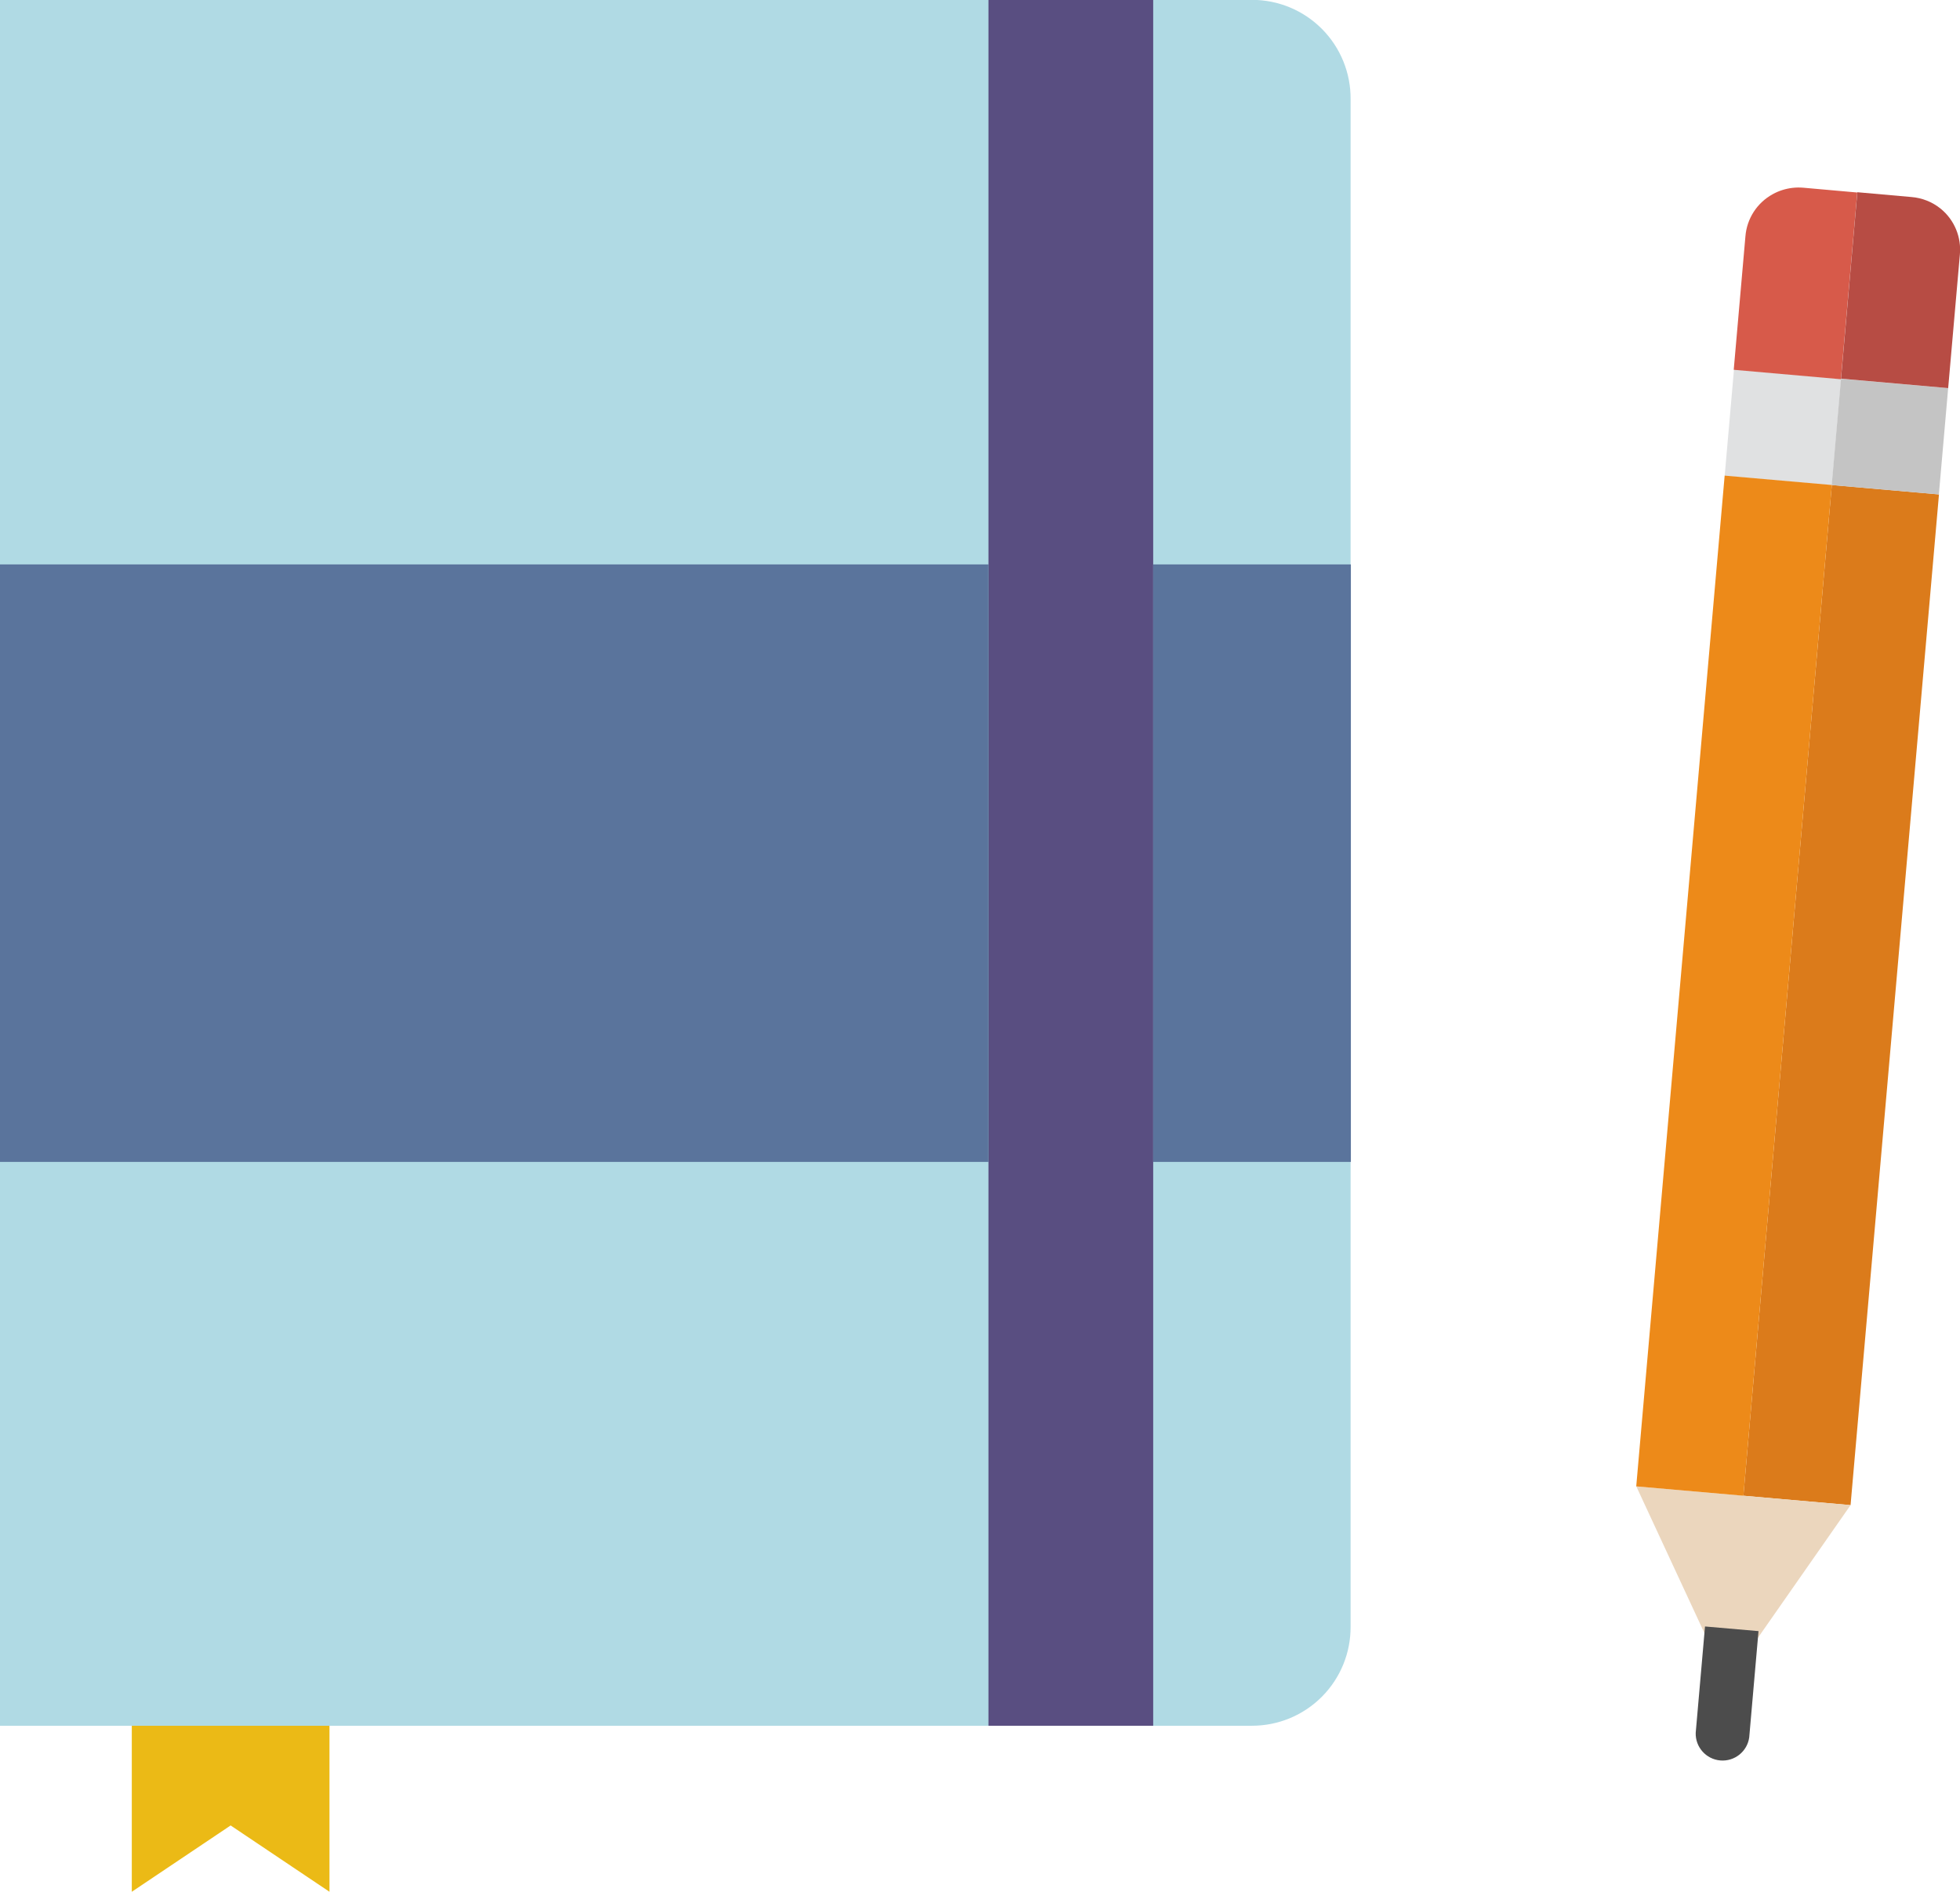
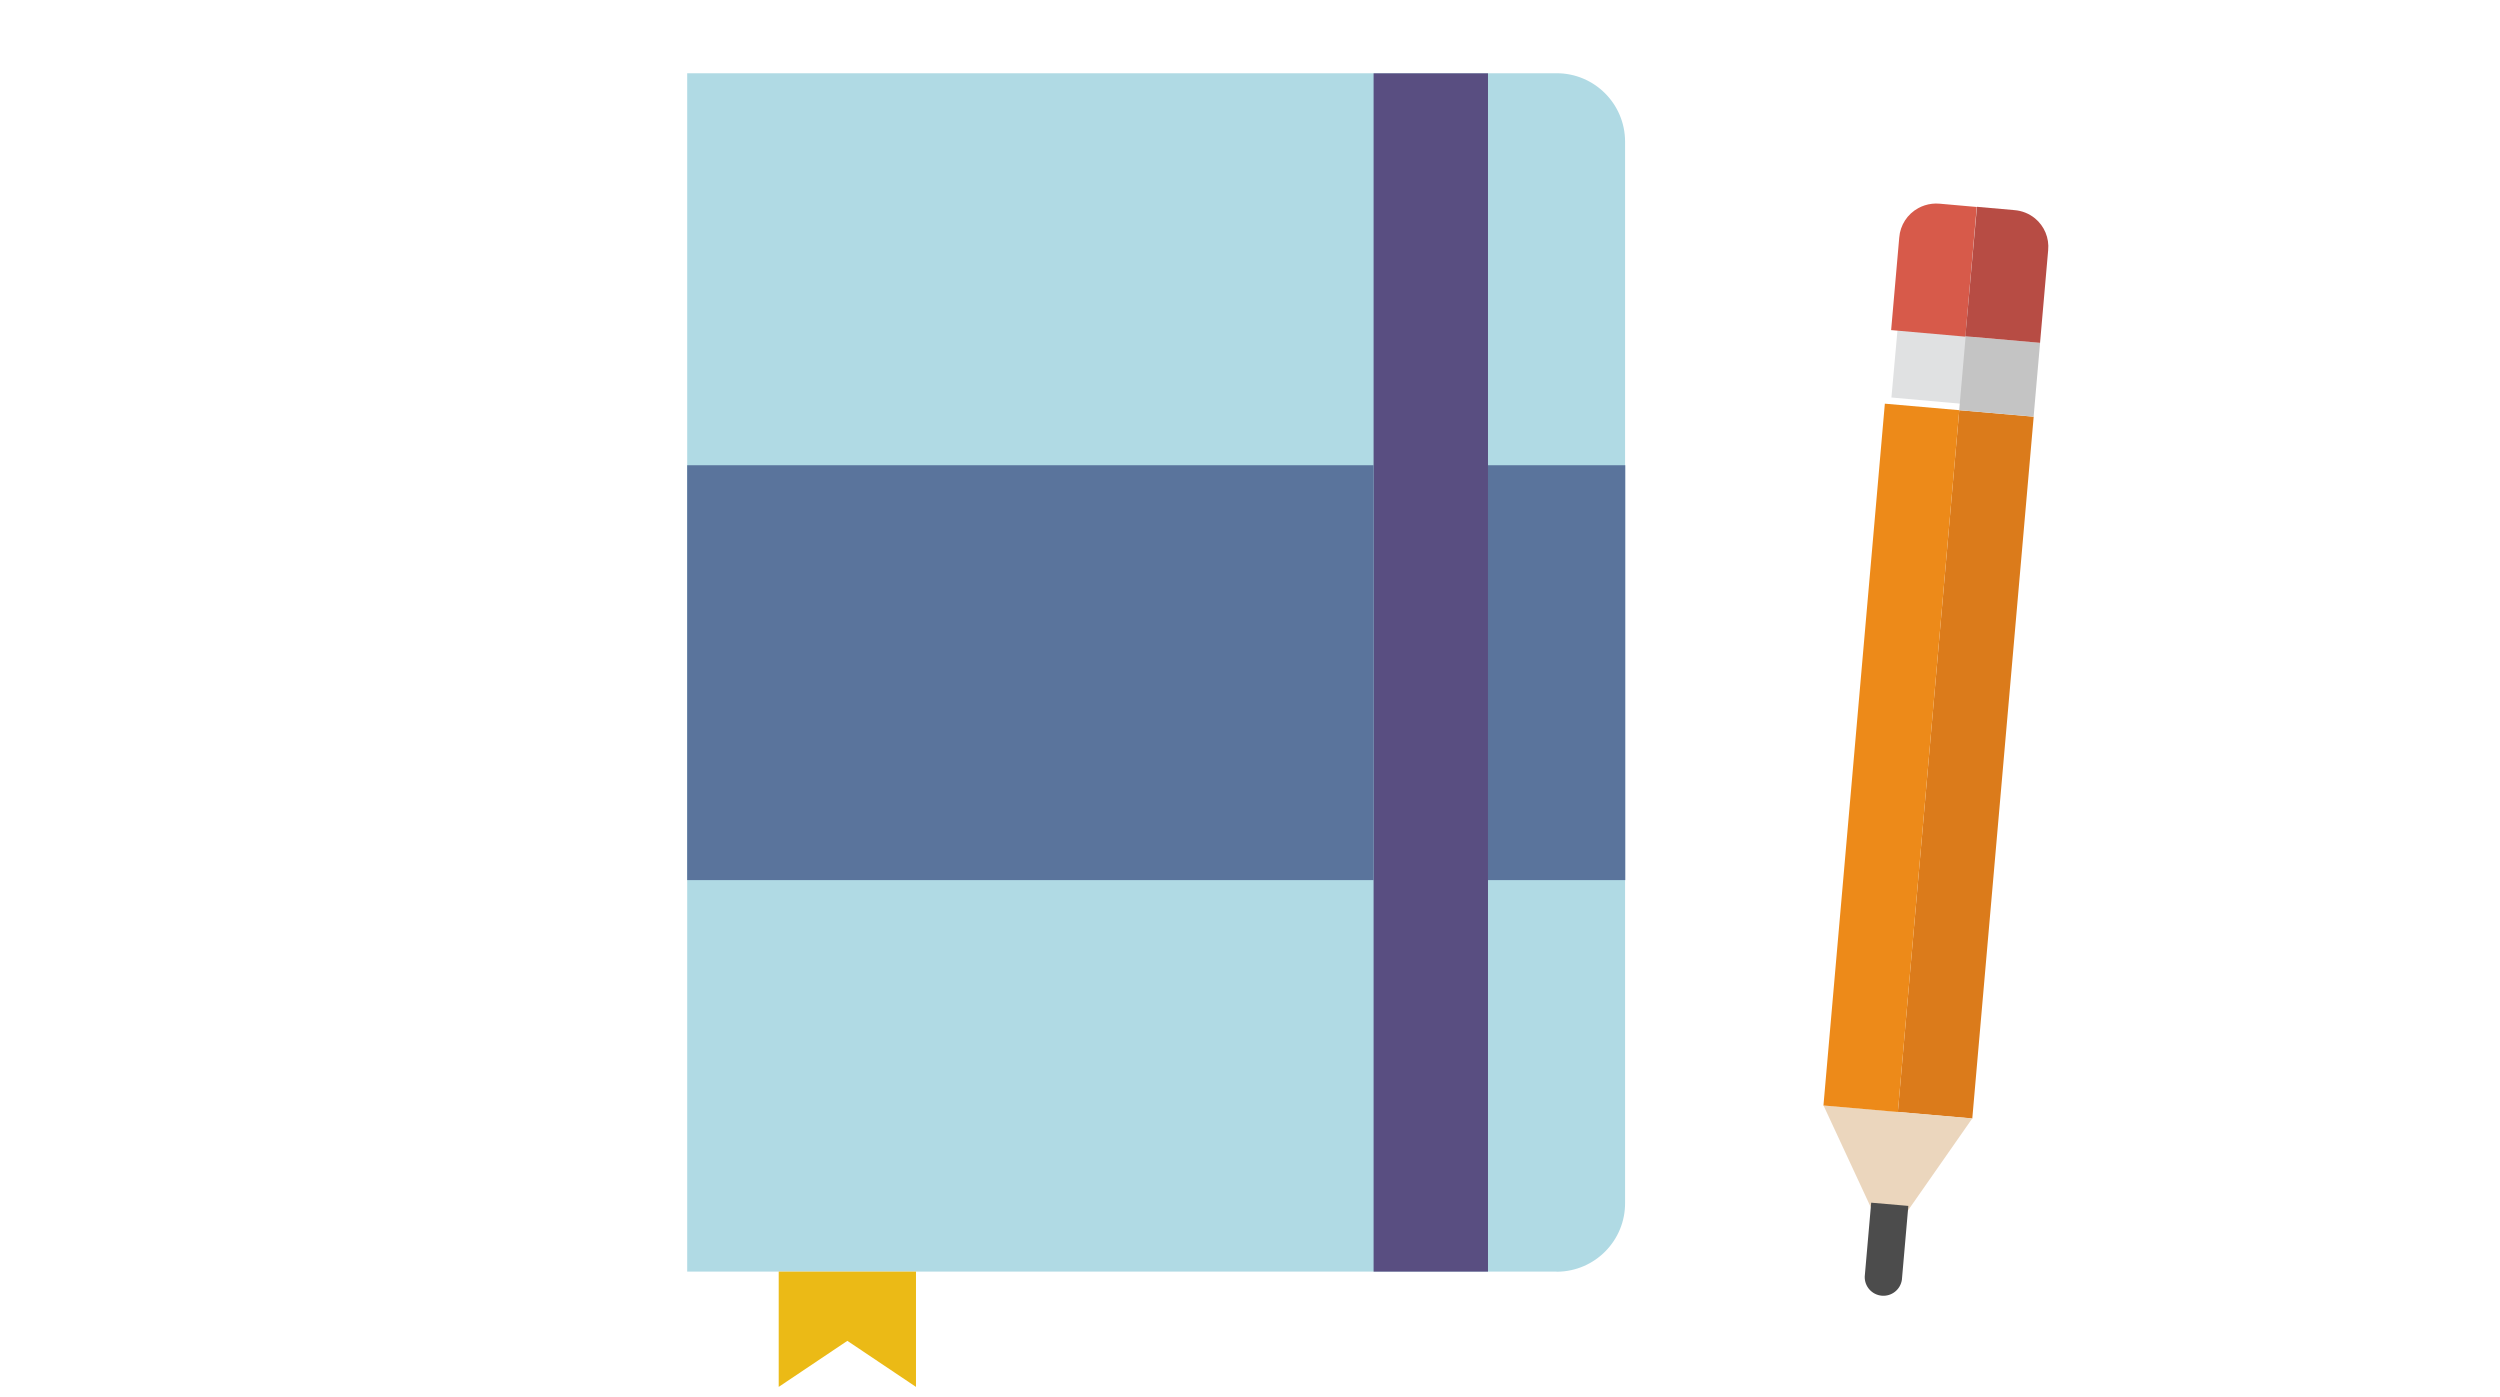
- <svg xmlns="http://www.w3.org/2000/svg" id="Layer_1" data-name="Layer 1" viewBox="0 0 139.2 134.34">
+ <svg xmlns="http://www.w3.org/2000/svg" id="Layer_1" data-name="Layer 1" viewBox="0 0 255.68 142.84">
  <defs>
    <style>.cls-1{fill:#b0dae4;}.cls-2{fill:#594e81;}.cls-3{fill:#5a749c;}.cls-4{fill:#ebba16;}.cls-5{fill:#ed8a19;}.cls-6{fill:#e0e1e2;}.cls-7{fill:#d75a4a;}.cls-8{fill:#db7b1b;}.cls-9{fill:#c4c4c4;}.cls-10{fill:#b74c44;}.cls-11{fill:#ebd6bd;}.cls-12{fill:#4c4c4c;}</style>
  </defs>
  <g id="Page-1">
    <g id="Tutorial-1">
      <g id="Group-3">
-         <g id="notebook-_2_" data-name="notebook-(2)">
+         <g id="notebook-">
          <g id="Capa_1" data-name="Capa 1">
-             <path id="Shape" class="cls-1" d="M89.08,122.56H0.16V0H89.08a7,7,0,0,1,7,7.06V115.5a7,7,0,0,1-7,7.06h0Z" transform="translate(-0.16 -0.01)" />
-             <rect id="Rectangle-path" class="cls-2" x="70.2" width="11.7" height="122.55" />
+             <path id="Shape" class="cls-1" d="M159.2,130.05H70.28V7.49H159.2a7,7,0,0,1,7,7V123a7,7,0,0,1-6.94,7.06H159.2Z" />
+             <rect id="Rectangle-path" class="cls-2" x="140.48" y="7.5" width="11.7" height="122.55" />
            <g id="Group">
-               <rect id="Rectangle-path-2" data-name="Rectangle-path" class="cls-3" y="40.08" width="70.2" height="42.43" />
-               <rect id="Rectangle-path-3" data-name="Rectangle-path" class="cls-3" x="81.9" y="40.08" width="14.04" height="42.43" />
+               <rect id="Rectangle-path-2" class="cls-3" x="70.28" y="47.58" width="70.2" height="42.43" />
+               <rect id="Rectangle-path-3" class="cls-3" x="152.18" y="47.58" width="14.04" height="42.43" />
            </g>
-             <polygon id="Shape-2" data-name="Shape" class="cls-4" points="23.4 134.34 16.38 129.63 9.36 134.34 9.36 122.55 23.4 122.55 23.4 134.34" />
+             <polygon id="Shape-2" class="cls-4" points="93.68 141.84 86.66 137.13 79.64 141.84 79.64 130.05 93.68 130.05 93.68 141.84" />
          </g>
        </g>
        <g id="Group-2">
-           <path id="Shape-3" data-name="Shape" class="cls-5" d="M128.23,13.34a6.89,6.89,0,0,0-1.48,0,6.89,6.89,0,0,1,1.48,0h0Z" transform="translate(-0.16 -0.01)" />
-           <rect id="Rectangle-path-4" data-name="Rectangle-path" class="cls-6" x="122.98" y="26.53" width="7.58" height="7.64" transform="translate(85.34 153.99) rotate(-85)" />
-           <path id="Shape-4" data-name="Shape" class="cls-7" d="M126.07,13.8a3.75,3.75,0,0,0-1.94,3h0a3.75,3.75,0,0,1,1.94-3h0Z" transform="translate(-0.16 -0.01)" />
-           <path id="Shape-5" data-name="Shape" class="cls-7" d="M132.06,13.68l-3.83-.34a3.82,3.82,0,0,0-1.5.17,3.61,3.61,0,0,0-.67.29,3.75,3.75,0,0,0-1.94,3l-0.83,9.47,7.61,0.67,1.16-13.22h0Z" transform="translate(-0.16 -0.01)" />
-           <rect id="Rectangle-path-5" data-name="Rectangle-path" class="cls-8" x="94.9" y="66.86" width="72.05" height="7.64" transform="translate(48.94 194.93) rotate(-85)" />
-           <rect id="Rectangle-path-6" data-name="Rectangle-path" class="cls-9" x="130.59" y="27.19" width="7.58" height="7.64" transform="translate(91.62 162.17) rotate(-85)" />
-           <path id="Shape-6" data-name="Shape" class="cls-10" d="M138.52,27.57l0.83-9.47A3.75,3.75,0,0,0,138,14.84,3.79,3.79,0,0,0,135.9,14l-3.83-.34L130.91,26.9l7.61,0.67h0Z" transform="translate(-0.16 -0.01)" />
-           <polygon id="Shape-7" data-name="Shape" class="cls-11" points="131.43 106.88 116.21 105.55 122.66 119.44 131.43 106.88" />
-           <path id="Shape-8" data-name="Shape" class="cls-12" d="M120.59,123.06a1.91,1.91,0,0,0,3.8.33l0.66-7.55-3.8-.33-0.66,7.55h0Z" transform="translate(-0.16 -0.01)" />
-           <rect id="Rectangle-path-7" data-name="Rectangle-path" class="cls-5" x="87.29" y="66.19" width="72.05" height="7.64" transform="translate(42.66 186.74) rotate(-85)" />
+           <path id="Shape-3" class="cls-5" d="M198.35,20.83a6.89,6.89,0,0,0-1.48,0,6.89,6.89,0,0,1,1.48,0h0Z" />
+           <rect id="Rectangle-path-4" class="cls-6" x="193.11" y="34.03" width="7.58" height="7.64" transform="matrix(0.09, -1, 1, 0.09, 142.03, 230.7)" />
+           <path id="Shape-4" class="cls-7" d="M196.19,21.29a3.75,3.75,0,0,0-1.94,3h0a3.75,3.75,0,0,1,1.94-3h0Z" />
+           <path id="Shape-5" class="cls-7" d="M202.18,21.17l-3.83-.34a3.82,3.82,0,0,0-1.5.17,3.61,3.61,0,0,0-.67.29,3.75,3.75,0,0,0-1.94,3l-0.83,9.47L201,34.43l1.16-13.22h0v0Z" />
+           <rect id="Rectangle-path-5" class="cls-8" x="165.01" y="74.35" width="72.05" height="7.64" transform="translate(105.65 271.63) rotate(-85)" />
+           <rect id="Rectangle-path-6" class="cls-9" x="200.71" y="34.69" width="7.58" height="7.64" transform="translate(148.32 238.87) rotate(-85)" />
+           <path id="Shape-6" class="cls-10" d="M208.64,35.06l0.83-9.47a3.75,3.75,0,0,0-1.35-3.26,3.79,3.79,0,0,0-2.1-.84l-3.83-.34L201,34.39l7.61,0.67h0Z" />
+           <polygon id="Shape-7" class="cls-11" points="201.71 114.38 186.49 113.05 192.94 126.94 201.71 114.38" />
+           <path id="Shape-8" class="cls-12" d="M190.71,130.55a1.91,1.91,0,0,0,3.8.33l0.66-7.55-3.8-.33-0.66,7.55h0Z" />
+           <rect id="Rectangle-path-7" class="cls-5" x="157.4" y="73.68" width="72.05" height="7.64" transform="translate(99.37 263.44) rotate(-85)" />
        </g>
      </g>
    </g>
  </g>
</svg>
